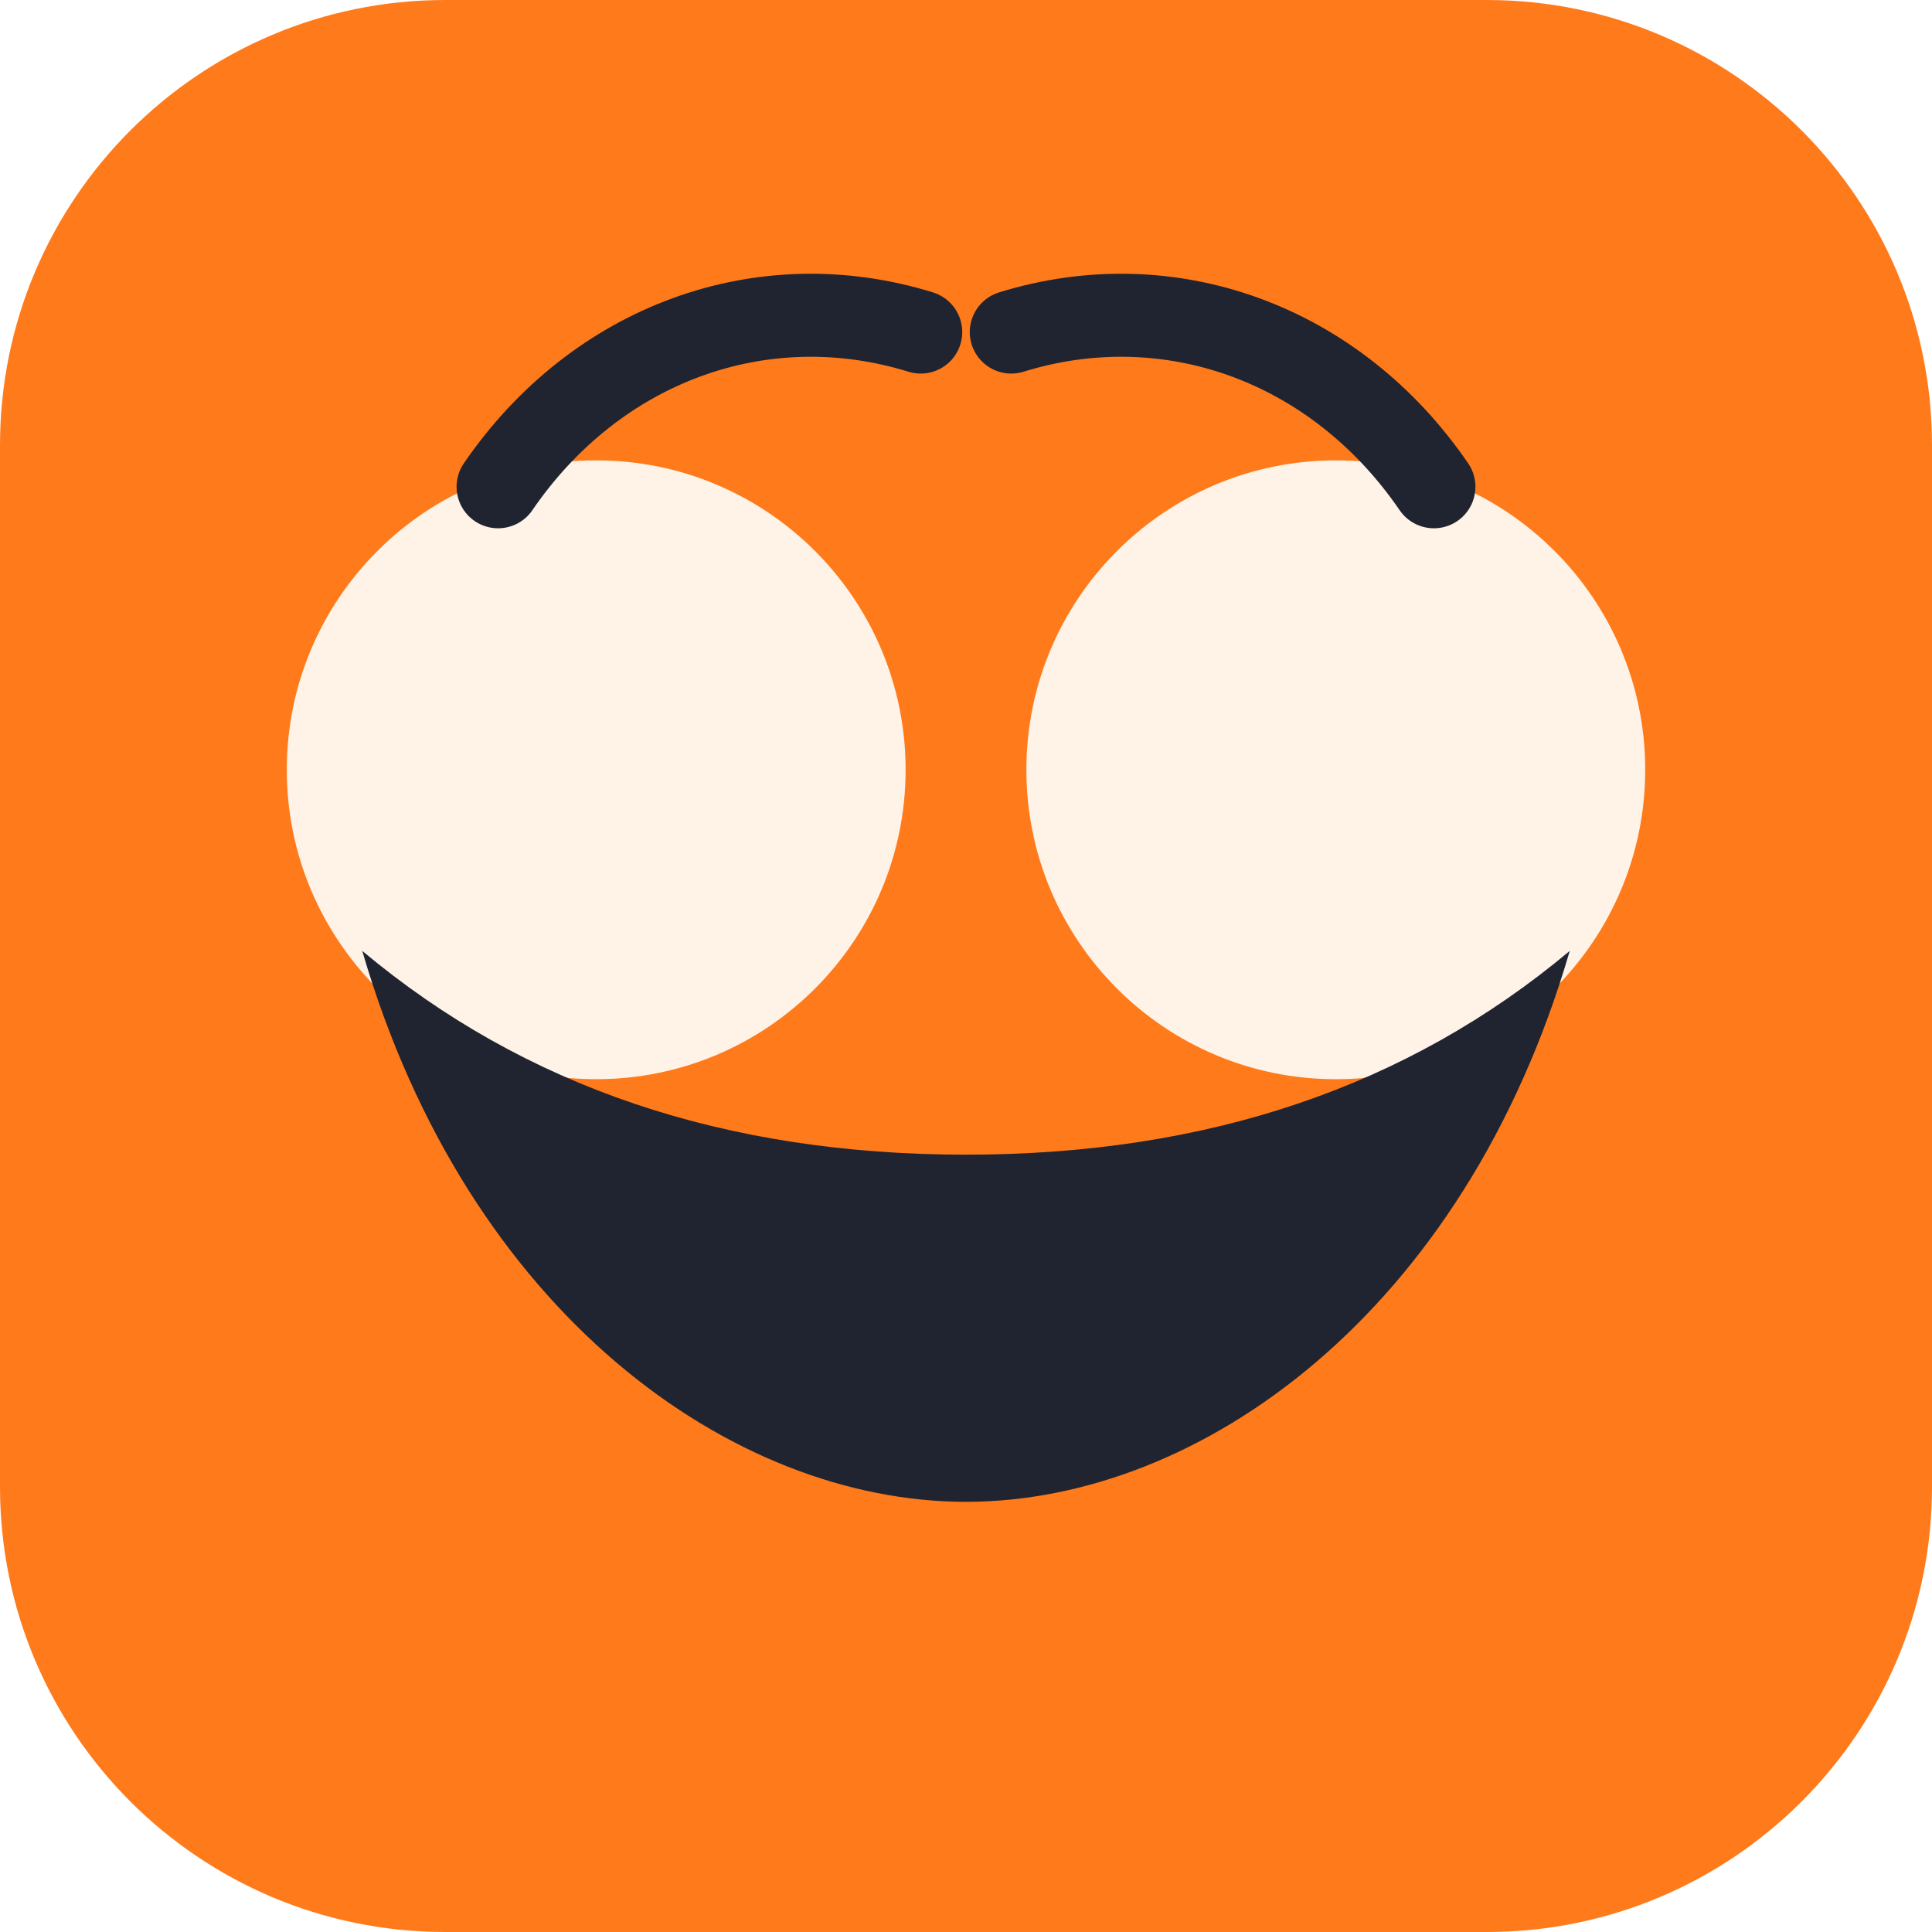
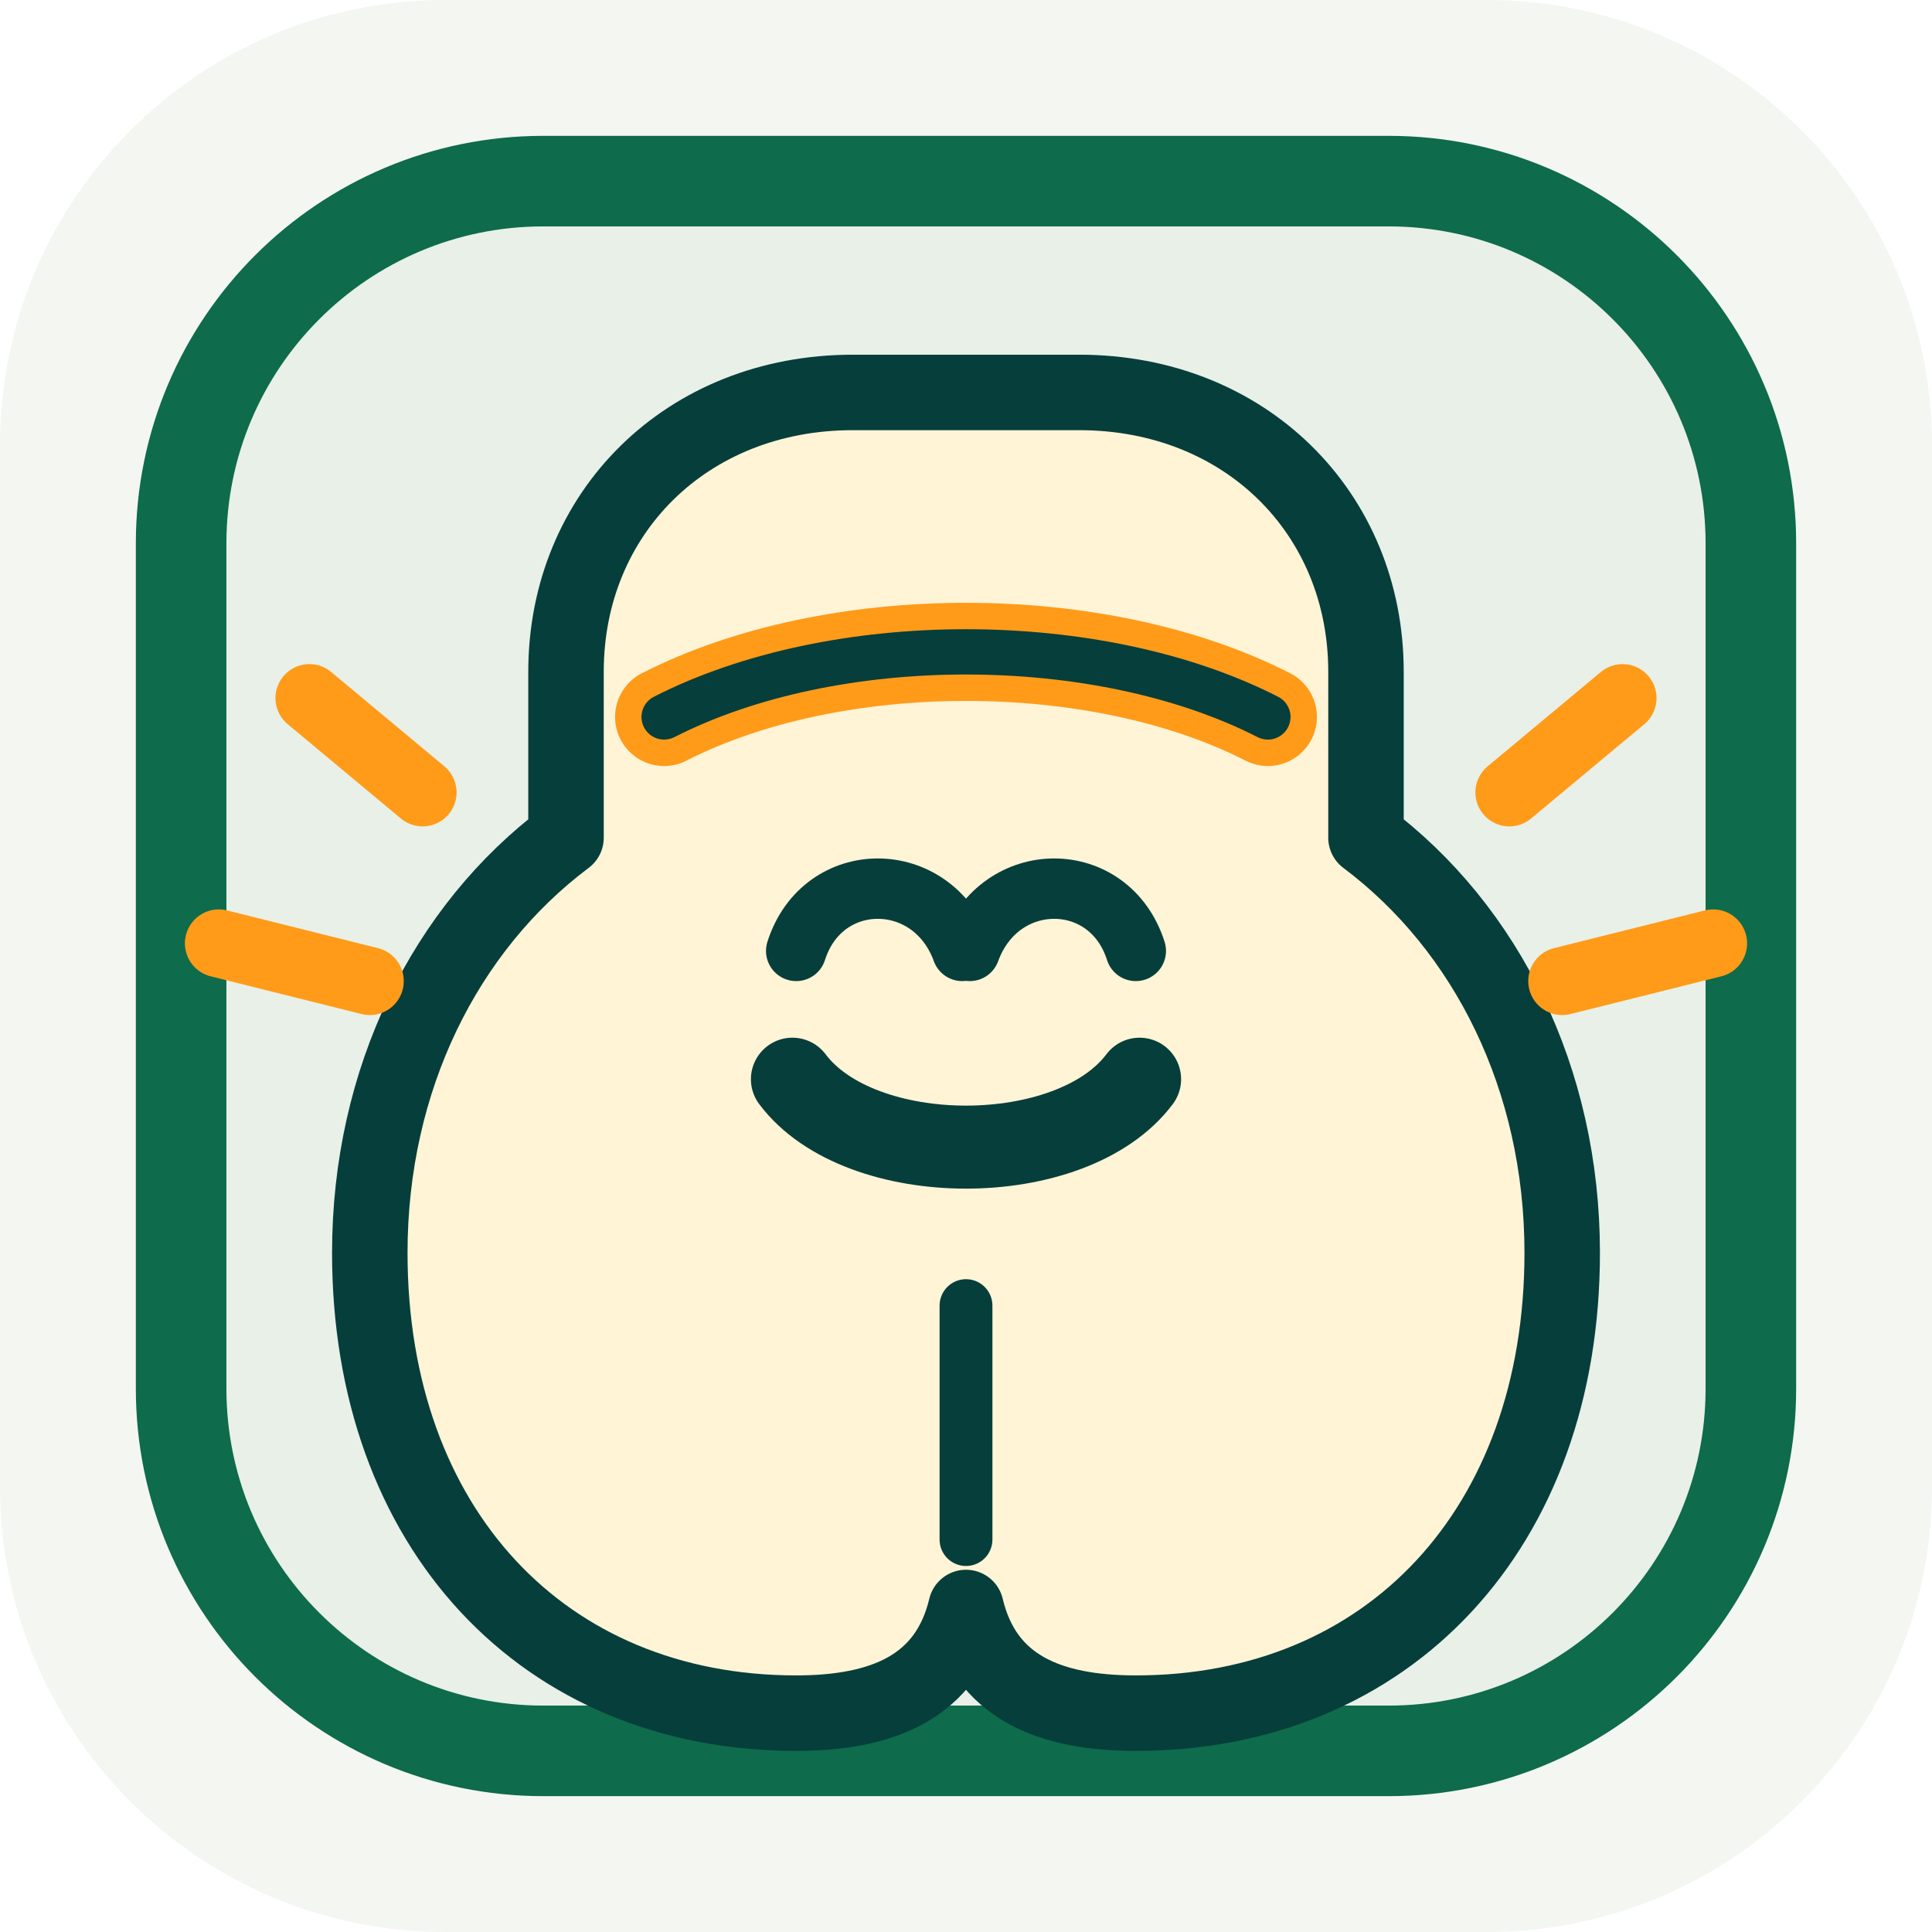
- <svg xmlns="http://www.w3.org/2000/svg" viewBox="0 0 512 512">
-   <rect width="512" height="512" rx="118" fill="#ff7a1a" />
-   <circle cx="158" cy="204" r="82" fill="#fff2e7" />
-   <circle cx="354" cy="204" r="82" fill="#fff2e7" />
-   <path d="M96 252c28 96 98 146 160 146s132-50 160-146c-43 36-96 54-160 54s-117-18-160-54Z" fill="#1f2430" />
-   <path d="M132 129c26-38 70-54 112-41" fill="none" stroke="#1f2430" stroke-width="22" stroke-linecap="round" />
-   <path d="M380 129c-26-38-70-54-112-41" fill="none" stroke="#1f2430" stroke-width="22" stroke-linecap="round" />
+ <svg xmlns="http://www.w3.org/2000/svg" viewBox="0 0 512 512" role="img" aria-label="Tribunesliter gladrompe-ikon">
+   <rect width="512" height="512" rx="118" fill="#F4F6F2" />
+   <rect x="48" y="48" width="416" height="416" rx="96" fill="#E8F0E8" stroke="#0E6B4B" stroke-width="24" />
+   <path d="M150 178c0-42 32-74 76-74h60c44 0 76 32 76 74v44c32 24 52 64 52 110 0 73-46 122-113 122-23 0-40-7-45-28-5 21-22 28-45 28-67 0-113-49-113-122 0-46 20-86 52-110v-44Z" fill="#FFF4D6" stroke="#063E3B" stroke-width="20" stroke-linejoin="round" />
+   <path d="M176 190c45-23 115-23 160 0" fill="none" stroke="#FF9B19" stroke-width="26" stroke-linecap="round" />
+   <path d="M176 190c45-23 115-23 160 0" fill="none" stroke="#063E3B" stroke-width="12" stroke-linecap="round" />
+   <path d="M210 286c18 24 74 24 92 0" fill="none" stroke="#063E3B" stroke-width="22" stroke-linecap="round" />
+   <path d="M211 252c7-22 36-22 44 0M257 252c8-22 37-22 44 0" fill="none" stroke="#063E3B" stroke-width="16" stroke-linecap="round" />
+   <path d="M256 346v62" fill="none" stroke="#063E3B" stroke-width="14" stroke-linecap="round" />
+   <path d="M112 210l-30-25M98 260l-40-10M400 210l30-25M414 260l40-10" stroke="#FF9B19" stroke-width="18" stroke-linecap="round" />
</svg>
